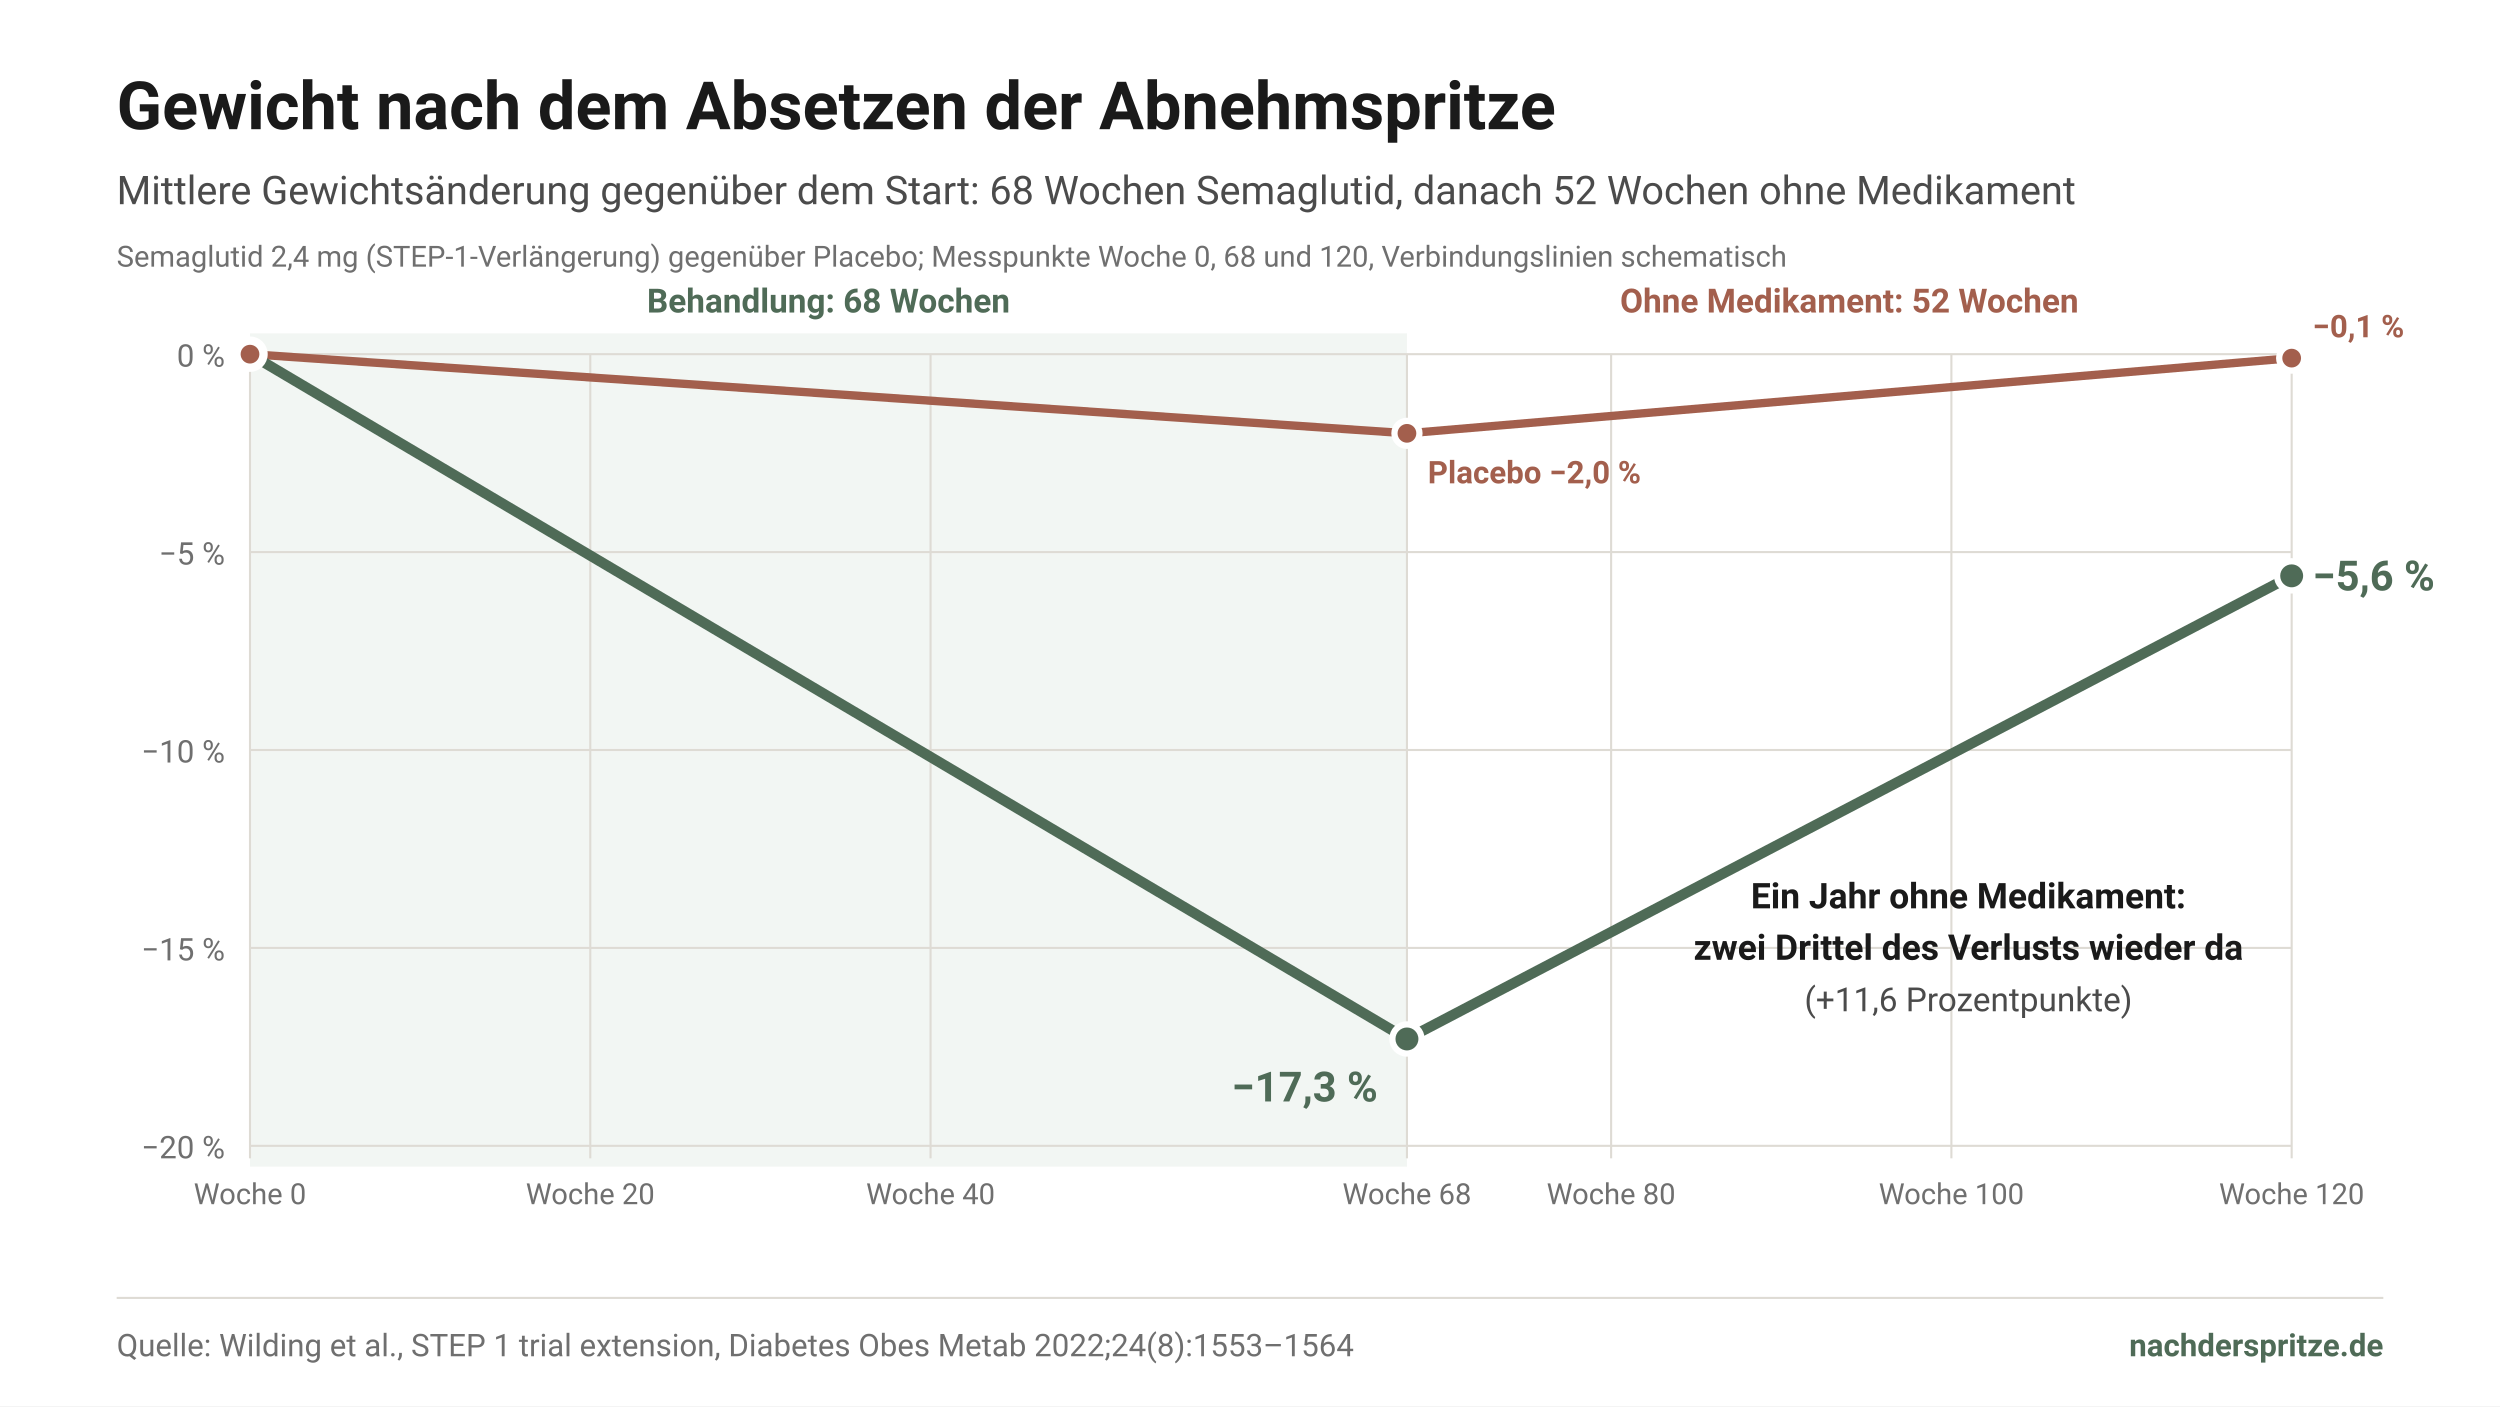
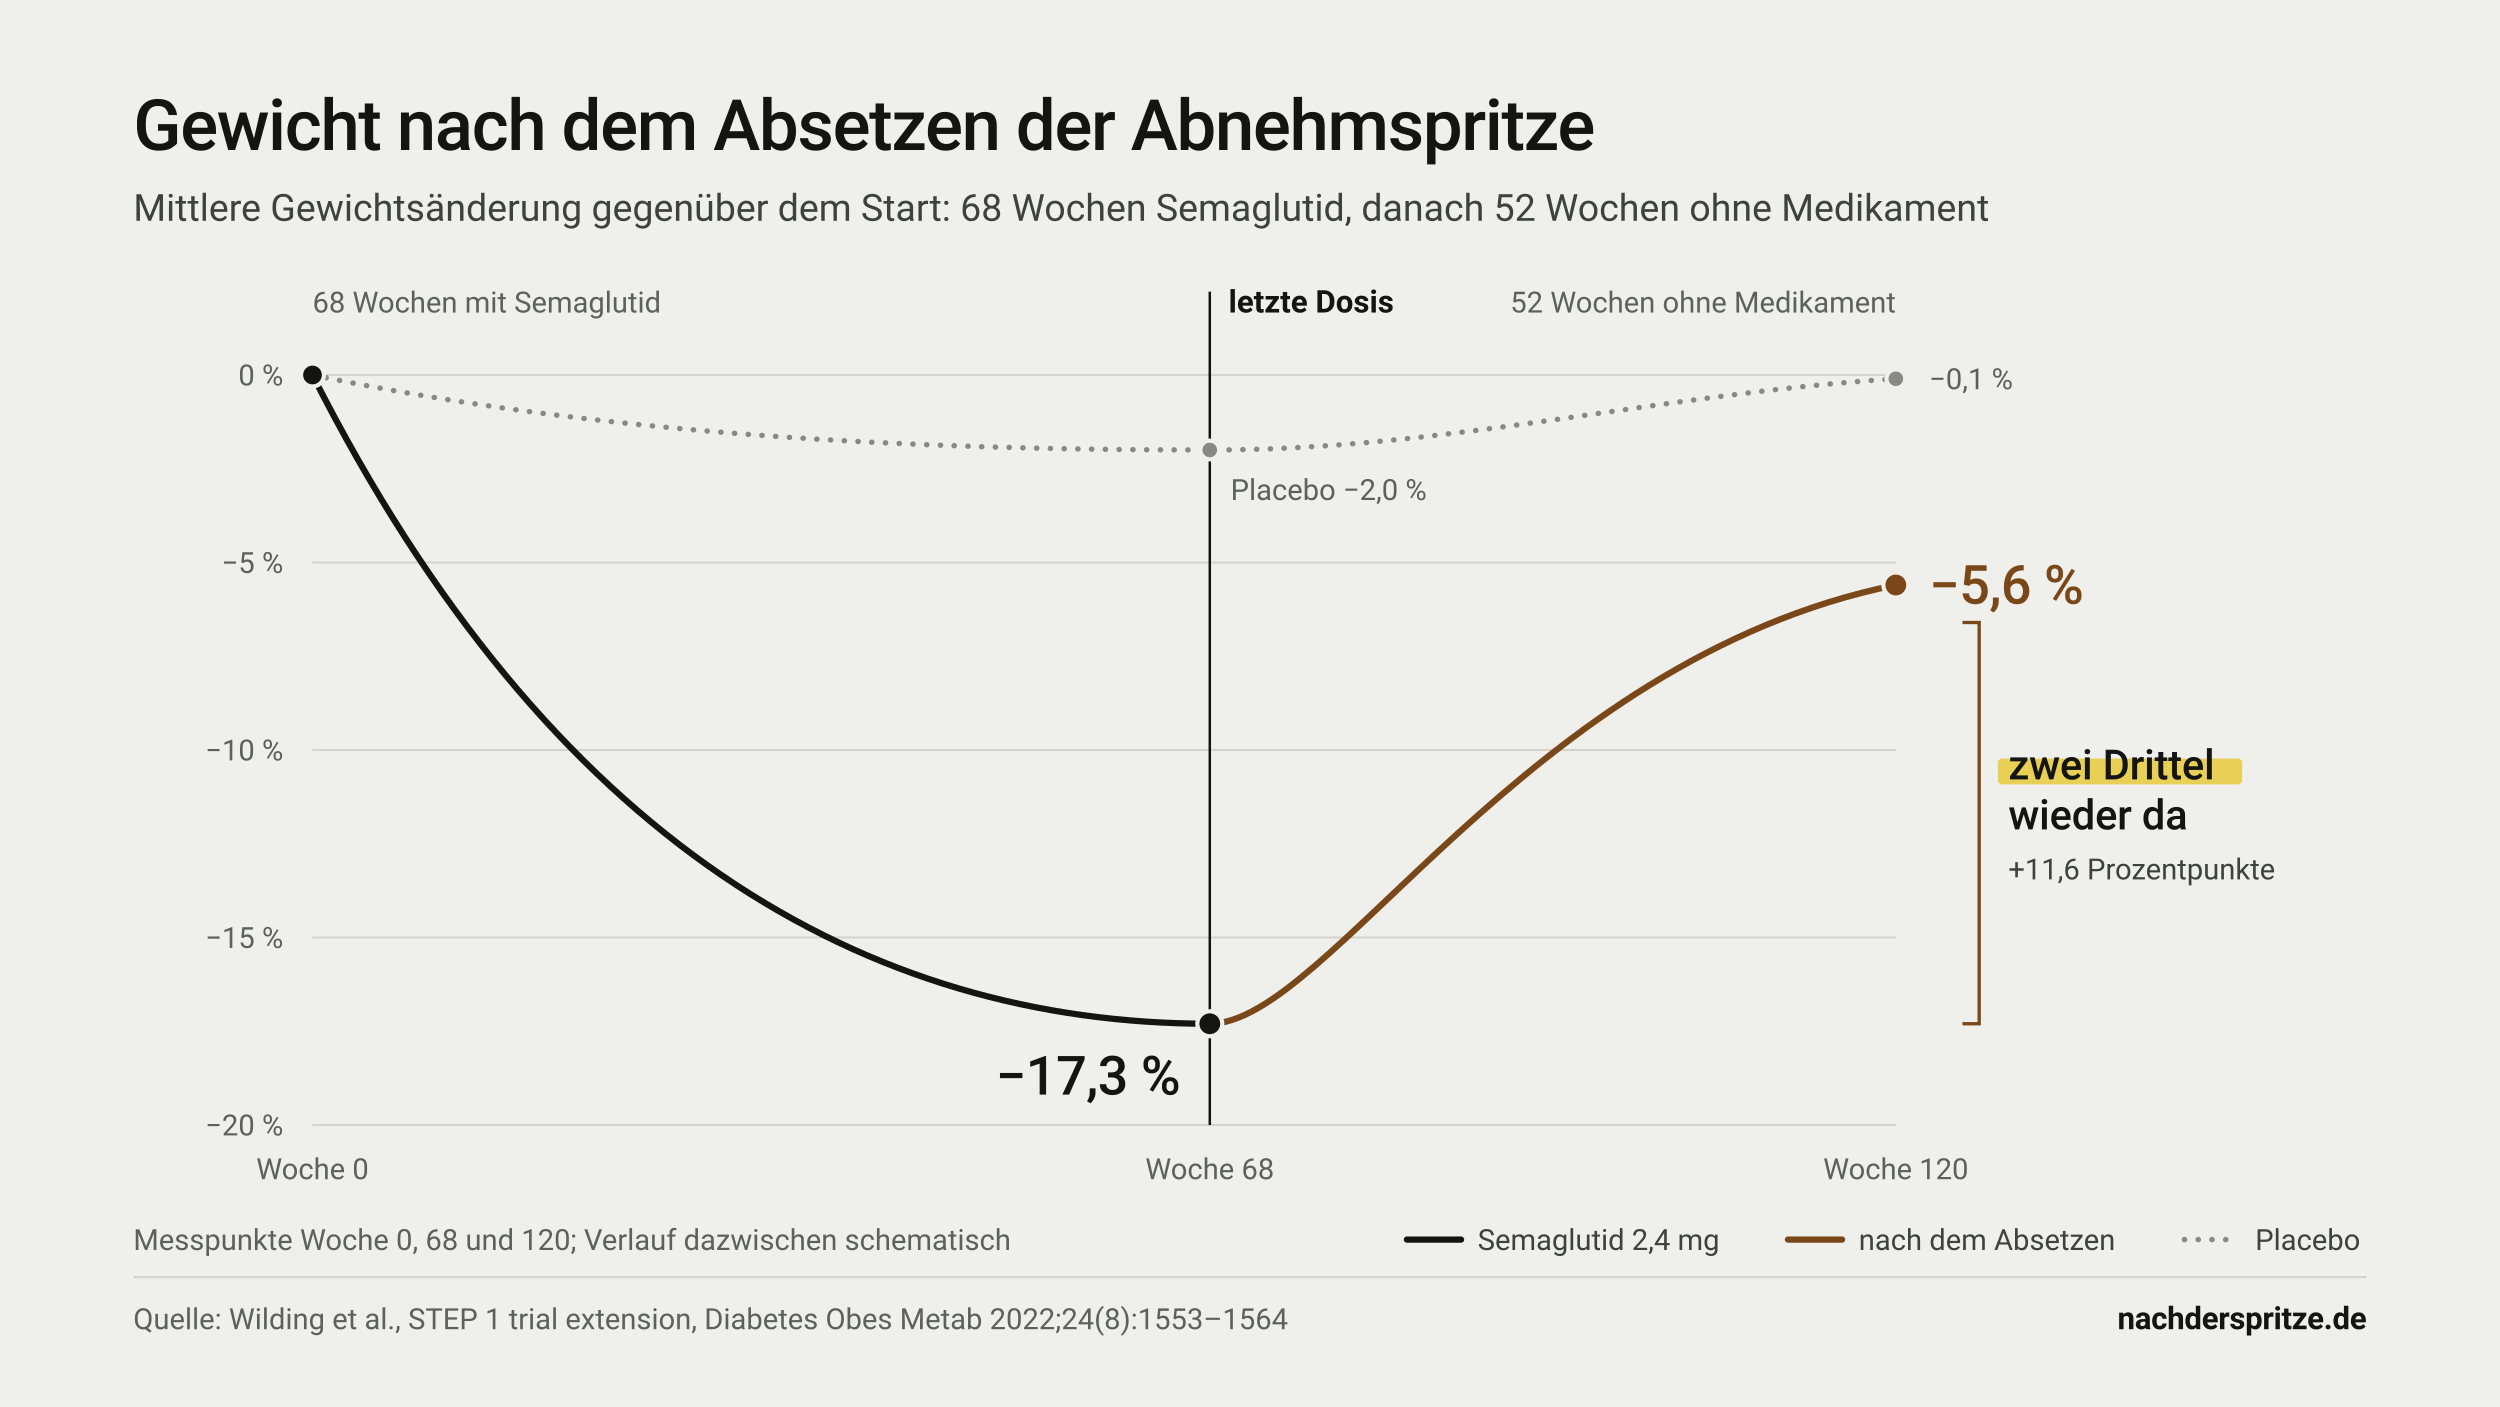
- <svg xmlns="http://www.w3.org/2000/svg" width="1200" height="675" viewBox="0 0 1200 675" role="img" aria-labelledby="t d" font-family="'Hanken Grotesk Variable', 'Hanken Grotesk', system-ui, -apple-system, 'Segoe UI', Roboto, Helvetica, Arial, sans-serif">
-   <rect width="1200" height="675" fill="#ffffff" />
-   <text x="56" y="62" font-size="32" font-weight="700" fill="#1a1a1a" text-anchor="start">Gewicht nach dem Absetzen der Abnehmspritze</text>
-   <text x="56" y="98" font-size="19" font-weight="400" fill="#4b4b4b" text-anchor="start">Mittlere Gewichtsänderung gegenüber dem Start: 68 Wochen Semaglutid, danach 52 Wochen ohne Medikament</text>
-   <rect x="120" y="160" width="555.333" height="400" fill="#e3eae4" opacity="0.45" />
-   <text x="397.667" y="150" font-size="16" font-weight="600" fill="#4f6b57" text-anchor="middle">Behandlung: 68 Wochen</text>
-   <text x="887.667" y="150" font-size="16" font-weight="600" fill="#a35f4d" text-anchor="middle">Ohne Medikament: 52 Wochen</text>
-   <line x1="120" y1="170" x2="1100" y2="170" stroke="#dedbd4" stroke-width="1" />
-   <text x="108" y="176" font-size="15" font-weight="400" fill="#6f6f6f" text-anchor="end">0 %</text>
-   <line x1="120" y1="265" x2="1100" y2="265" stroke="#dedbd4" stroke-width="1" />
-   <text x="108" y="271" font-size="15" font-weight="400" fill="#6f6f6f" text-anchor="end">−5 %</text>
-   <line x1="120" y1="360" x2="1100" y2="360" stroke="#dedbd4" stroke-width="1" />
-   <text x="108" y="366" font-size="15" font-weight="400" fill="#6f6f6f" text-anchor="end">−10 %</text>
-   <line x1="120" y1="455" x2="1100" y2="455" stroke="#dedbd4" stroke-width="1" />
-   <text x="108" y="461" font-size="15" font-weight="400" fill="#6f6f6f" text-anchor="end">−15 %</text>
-   <line x1="120" y1="550" x2="1100" y2="550" stroke="#dedbd4" stroke-width="1" />
-   <text x="108" y="556" font-size="15" font-weight="400" fill="#6f6f6f" text-anchor="end">−20 %</text>
-   <line x1="120" y1="170" x2="120" y2="556" stroke="#dedbd4" stroke-width="1" />
-   <text x="120" y="578" font-size="14" font-weight="400" fill="#6f6f6f" text-anchor="middle">Woche 0</text>
-   <line x1="283.333" y1="170" x2="283.333" y2="556" stroke="#dedbd4" stroke-width="1" />
-   <text x="283.333" y="578" font-size="14" font-weight="400" fill="#6f6f6f" text-anchor="middle">Woche 20</text>
-   <line x1="446.667" y1="170" x2="446.667" y2="556" stroke="#dedbd4" stroke-width="1" />
-   <text x="446.667" y="578" font-size="14" font-weight="400" fill="#6f6f6f" text-anchor="middle">Woche 40</text>
-   <line x1="675.333" y1="170" x2="675.333" y2="556" stroke="#dedbd4" stroke-width="1" />
-   <text x="675.333" y="578" font-size="14" font-weight="400" fill="#6f6f6f" text-anchor="middle">Woche 68</text>
-   <line x1="773.333" y1="170" x2="773.333" y2="556" stroke="#dedbd4" stroke-width="1" />
-   <text x="773.333" y="578" font-size="14" font-weight="400" fill="#6f6f6f" text-anchor="middle">Woche 80</text>
-   <line x1="936.667" y1="170" x2="936.667" y2="556" stroke="#dedbd4" stroke-width="1" />
-   <text x="936.667" y="578" font-size="14" font-weight="400" fill="#6f6f6f" text-anchor="middle">Woche 100</text>
-   <line x1="1100" y1="170" x2="1100" y2="556" stroke="#dedbd4" stroke-width="1" />
-   <text x="1100" y="578" font-size="14" font-weight="400" fill="#6f6f6f" text-anchor="middle">Woche 120</text>
-   <path d="M120 170 L675.333 208 L1100 171.9" fill="none" stroke="#a35f4d" stroke-width="4" stroke-linejoin="round" />
-   <path d="M120 170 L675.333 498.7 L1100 276.4" fill="none" stroke="#4f6b57" stroke-width="5" stroke-linejoin="round" />
-   <circle cx="120" cy="170" r="7" fill="#4f6b57" stroke="#ffffff" stroke-width="3" />
-   <circle cx="675.333" cy="498.7" r="7" fill="#4f6b57" stroke="#ffffff" stroke-width="3" />
-   <circle cx="1100" cy="276.4" r="7" fill="#4f6b57" stroke="#ffffff" stroke-width="3" />
-   <circle cx="120" cy="170" r="6" fill="#a35f4d" stroke="#ffffff" stroke-width="3" />
-   <circle cx="675.333" cy="208" r="6" fill="#a35f4d" stroke="#ffffff" stroke-width="3" />
-   <circle cx="1100" cy="171.9" r="6" fill="#a35f4d" stroke="#ffffff" stroke-width="3" />
-   <text x="661.333" y="528.7" font-size="20" font-weight="700" fill="#4f6b57" text-anchor="end">−17,3 %</text>
-   <text x="1110" y="283.4" font-size="20" font-weight="700" fill="#4f6b57" text-anchor="start">−5,6 %</text>
-   <text x="685.333" y="232" font-size="15" font-weight="600" fill="#a35f4d" text-anchor="start">Placebo −2,0 %</text>
-   <text x="1110" y="161.9" font-size="15" font-weight="600" fill="#a35f4d" text-anchor="start">−0,1 %</text>
-   <text x="944.833" y="436" font-size="17" font-weight="700" fill="#1a1a1a" text-anchor="middle">Ein Jahr ohne Medikament:</text>
-   <text x="944.833" y="460.7" font-size="17" font-weight="700" fill="#1a1a1a" text-anchor="middle">zwei Drittel des Verlusts wieder da</text>
-   <text x="944.833" y="485.4" font-size="16" font-weight="400" fill="#4b4b4b" text-anchor="middle">(+11,6 Prozentpunkte)</text>
-   <text x="56" y="128" font-size="14" font-weight="400" fill="#6f6f6f" text-anchor="start">Semaglutid 2,4 mg (STEP-1-Verlängerung) gegenüber Placebo; Messpunkte Woche 0, 68 und 120, Verbindungslinien schematisch</text>
-   <line x1="56" y1="623" x2="1144" y2="623" stroke="#dedbd4" stroke-width="1" />
-   <text x="56" y="651" font-size="15" font-weight="400" fill="#6f6f6f" text-anchor="start">Quelle: Wilding et al., STEP 1 trial extension, Diabetes Obes Metab 2022;24(8):1553–1564</text>
-   <text x="1144" y="651" font-size="15" font-weight="600" fill="#4f6b57" text-anchor="end">nachderspritze.de</text>
+ <svg xmlns="http://www.w3.org/2000/svg" width="1200" height="675" viewBox="0 0 1200 675" role="img" aria-labelledby="t d" font-family="'Mona Sans Variable', 'Mona Sans', system-ui, -apple-system, 'Segoe UI', Roboto, Helvetica, Arial, sans-serif">
+   <rect width="1200" height="675" fill="#EFEFEB" />
+   <text x="64" y="72" font-size="34" font-weight="540" fill="#141513" text-anchor="start" style="font-stretch:116%;letter-spacing:-0.02em" stroke="#EFEFEB" stroke-width="5" stroke-linejoin="round" paint-order="stroke">Gewicht nach dem Absetzen der Abnehmspritze</text>
+   <text x="64" y="106" font-size="18" font-weight="420" fill="#3F413C" text-anchor="start" style="font-stretch:100%;letter-spacing:0em" stroke="#EFEFEB" stroke-width="5" stroke-linejoin="round" paint-order="stroke">Mittlere Gewichtsänderung gegenüber dem Start: 68 Wochen Semaglutid, danach 52 Wochen ohne Medikament</text>
+   <line x1="150" y1="180" x2="910" y2="180" stroke="#D3D4CD" stroke-width="1" />
+   <text x="136" y="185" font-size="14" font-weight="440" fill="#5E605A" text-anchor="end" style="font-stretch:100%;letter-spacing:0em;font-variant-numeric:tabular-nums" stroke="#EFEFEB" stroke-width="5" stroke-linejoin="round" paint-order="stroke">0 %</text>
+   <line x1="150" y1="270" x2="910" y2="270" stroke="#D3D4CD" stroke-width="1" />
+   <text x="136" y="275" font-size="14" font-weight="440" fill="#5E605A" text-anchor="end" style="font-stretch:100%;letter-spacing:0em;font-variant-numeric:tabular-nums" stroke="#EFEFEB" stroke-width="5" stroke-linejoin="round" paint-order="stroke">−5 %</text>
+   <line x1="150" y1="360" x2="910" y2="360" stroke="#D3D4CD" stroke-width="1" />
+   <text x="136" y="365" font-size="14" font-weight="440" fill="#5E605A" text-anchor="end" style="font-stretch:100%;letter-spacing:0em;font-variant-numeric:tabular-nums" stroke="#EFEFEB" stroke-width="5" stroke-linejoin="round" paint-order="stroke">−10 %</text>
+   <line x1="150" y1="450" x2="910" y2="450" stroke="#D3D4CD" stroke-width="1" />
+   <text x="136" y="455" font-size="14" font-weight="440" fill="#5E605A" text-anchor="end" style="font-stretch:100%;letter-spacing:0em;font-variant-numeric:tabular-nums" stroke="#EFEFEB" stroke-width="5" stroke-linejoin="round" paint-order="stroke">−15 %</text>
+   <line x1="150" y1="540" x2="910" y2="540" stroke="#D3D4CD" stroke-width="1" />
+   <text x="136" y="545" font-size="14" font-weight="440" fill="#5E605A" text-anchor="end" style="font-stretch:100%;letter-spacing:0em;font-variant-numeric:tabular-nums" stroke="#EFEFEB" stroke-width="5" stroke-linejoin="round" paint-order="stroke">−20 %</text>
+   <text x="150" y="566" font-size="14" font-weight="440" fill="#5E605A" text-anchor="middle" style="font-stretch:100%;letter-spacing:0em;font-variant-numeric:tabular-nums" stroke="#EFEFEB" stroke-width="5" stroke-linejoin="round" paint-order="stroke">Woche 0</text>
+   <text x="580.7" y="566" font-size="14" font-weight="440" fill="#5E605A" text-anchor="middle" style="font-stretch:100%;letter-spacing:0em;font-variant-numeric:tabular-nums" stroke="#EFEFEB" stroke-width="5" stroke-linejoin="round" paint-order="stroke">Woche 68</text>
+   <text x="910" y="566" font-size="14" font-weight="440" fill="#5E605A" text-anchor="middle" style="font-stretch:100%;letter-spacing:0em;font-variant-numeric:tabular-nums" stroke="#EFEFEB" stroke-width="5" stroke-linejoin="round" paint-order="stroke">Woche 120</text>
+   <line x1="580.7" y1="140" x2="580.7" y2="540" stroke="#141513" stroke-width="1.2" />
+   <text x="589.7" y="150" font-size="15" font-weight="580" fill="#141513" text-anchor="start" style="font-stretch:100%;letter-spacing:0em" stroke="#EFEFEB" stroke-width="5" stroke-linejoin="round" paint-order="stroke">letzte Dosis</text>
+   <text x="150" y="150" font-size="14" font-weight="420" fill="#5E605A" text-anchor="start" style="font-stretch:100%;letter-spacing:0em" stroke="#EFEFEB" stroke-width="5" stroke-linejoin="round" paint-order="stroke">68 Wochen mit Semaglutid</text>
+   <text x="910" y="150" font-size="14" font-weight="420" fill="#5E605A" text-anchor="end" style="font-stretch:100%;letter-spacing:0em" stroke="#EFEFEB" stroke-width="5" stroke-linejoin="round" paint-order="stroke">52 Wochen ohne Medikament</text>
+   <path d="M150 180 C289.333 208.8 435 216 580.667 216 C694.667 216 796 189 910 181.8" fill="none" stroke="#878982" stroke-width="2.6" stroke-linejoin="round" stroke-linecap="round" stroke-dasharray="0.1 6.5" />
+   <path d="M150 180 C264 405 416 491.4 580.667 491.4" fill="none" stroke="#141513" stroke-width="3" stroke-linejoin="round" stroke-linecap="round" />
+   <path d="M580.667 491.4 C637.667 491.4 732.667 316.8 910 280.8" fill="none" stroke="#7A4718" stroke-width="3" stroke-linejoin="round" stroke-linecap="round" />
+   <circle cx="580.7" cy="216" r="4.5" fill="#878982" stroke="#EFEFEB" stroke-width="2" />
+   <circle cx="910" cy="181.8" r="4.5" fill="#878982" stroke="#EFEFEB" stroke-width="2" />
+   <circle cx="150" cy="180" r="5.5" fill="#141513" stroke="#EFEFEB" stroke-width="2" />
+   <circle cx="580.7" cy="491.4" r="6" fill="#141513" stroke="#EFEFEB" stroke-width="2" />
+   <circle cx="910" cy="280.8" r="6" fill="#7A4718" stroke="#EFEFEB" stroke-width="2" />
+   <text x="566.7" y="525.4" font-size="26" font-weight="560" fill="#141513" text-anchor="end" style="font-stretch:118%;letter-spacing:-0.01em" stroke="#EFEFEB" stroke-width="5" stroke-linejoin="round" paint-order="stroke">−17,3 %</text>
+   <text x="926" y="289.8" font-size="26" font-weight="560" fill="#7A4718" text-anchor="start" style="font-stretch:118%;letter-spacing:-0.01em" stroke="#EFEFEB" stroke-width="5" stroke-linejoin="round" paint-order="stroke">−5,6 %</text>
+   <text x="590.7" y="240" font-size="14" font-weight="420" fill="#5E605A" text-anchor="start" style="font-stretch:100%;letter-spacing:0em" stroke="#EFEFEB" stroke-width="5" stroke-linejoin="round" paint-order="stroke">Placebo −2,0 %</text>
+   <text x="926" y="186.8" font-size="14" font-weight="420" fill="#5E605A" text-anchor="start" style="font-stretch:100%;letter-spacing:0em" stroke="#EFEFEB" stroke-width="5" stroke-linejoin="round" paint-order="stroke">−0,1 %</text>
+   <path d="M942 298.8 H950 V491.4 H942" fill="none" stroke="#7A4718" stroke-width="1.6" />
+   <rect x="959" y="364.1" width="117.2" height="12.4" rx="2" fill="#E8CF55" />
+   <text x="964" y="374.1" font-size="20" font-weight="560" fill="#141513" text-anchor="start" style="font-stretch:108%;letter-spacing:-0.005em">zwei Drittel</text>
+   <text x="964" y="398.1" font-size="20" font-weight="560" fill="#141513" text-anchor="start" style="font-stretch:108%;letter-spacing:-0.005em" stroke="#EFEFEB" stroke-width="5" stroke-linejoin="round" paint-order="stroke">wieder da</text>
+   <text x="964" y="422.1" font-size="14" font-weight="420" fill="#3F413C" text-anchor="start" style="font-stretch:100%;letter-spacing:0em" stroke="#EFEFEB" stroke-width="5" stroke-linejoin="round" paint-order="stroke">+11,6 Prozentpunkte</text>
+   <text x="64" y="600" font-size="14" font-weight="420" fill="#5E605A" text-anchor="start" style="font-stretch:100%;letter-spacing:0em" stroke="#EFEFEB" stroke-width="5" stroke-linejoin="round" paint-order="stroke">Messpunkte Woche 0, 68 und 120; Verlauf dazwischen schematisch</text>
+   <line x1="675.3" y1="595" x2="701.3" y2="595" stroke="#141513" stroke-width="3" stroke-linecap="round" />
+   <text x="709.3" y="600" font-size="14" font-weight="420" fill="#3F413C" text-anchor="start" style="font-stretch:100%;letter-spacing:0em" stroke="#EFEFEB" stroke-width="5" stroke-linejoin="round" paint-order="stroke">Semaglutid 2,4 mg</text>
+   <line x1="858.2" y1="595" x2="884.2" y2="595" stroke="#7A4718" stroke-width="3" stroke-linecap="round" />
+   <text x="892.2" y="600" font-size="14" font-weight="420" fill="#3F413C" text-anchor="start" style="font-stretch:100%;letter-spacing:0em" stroke="#EFEFEB" stroke-width="5" stroke-linejoin="round" paint-order="stroke">nach dem Absetzen</text>
+   <line x1="1048.5" y1="595" x2="1074.5" y2="595" stroke="#878982" stroke-width="2.6" stroke-dasharray="0.1 6.5" stroke-linecap="round" />
+   <text x="1082.5" y="600" font-size="14" font-weight="420" fill="#3F413C" text-anchor="start" style="font-stretch:100%;letter-spacing:0em" stroke="#EFEFEB" stroke-width="5" stroke-linejoin="round" paint-order="stroke">Placebo</text>
+   <line x1="64" y1="613" x2="1136" y2="613" stroke="#D3D4CD" stroke-width="1" />
+   <text x="64" y="638" font-size="14" font-weight="420" fill="#5E605A" text-anchor="start" style="font-stretch:100%;letter-spacing:0em" stroke="#EFEFEB" stroke-width="5" stroke-linejoin="round" paint-order="stroke">Quelle: Wilding et al., STEP 1 trial extension, Diabetes Obes Metab 2022;24(8):1553–1564</text>
+   <text x="1136" y="638" font-size="15" font-weight="600" fill="#141513" text-anchor="end" style="font-stretch:125%;letter-spacing:-0.01em" stroke="#EFEFEB" stroke-width="5" stroke-linejoin="round" paint-order="stroke">nachderspritze.de</text>
</svg>
